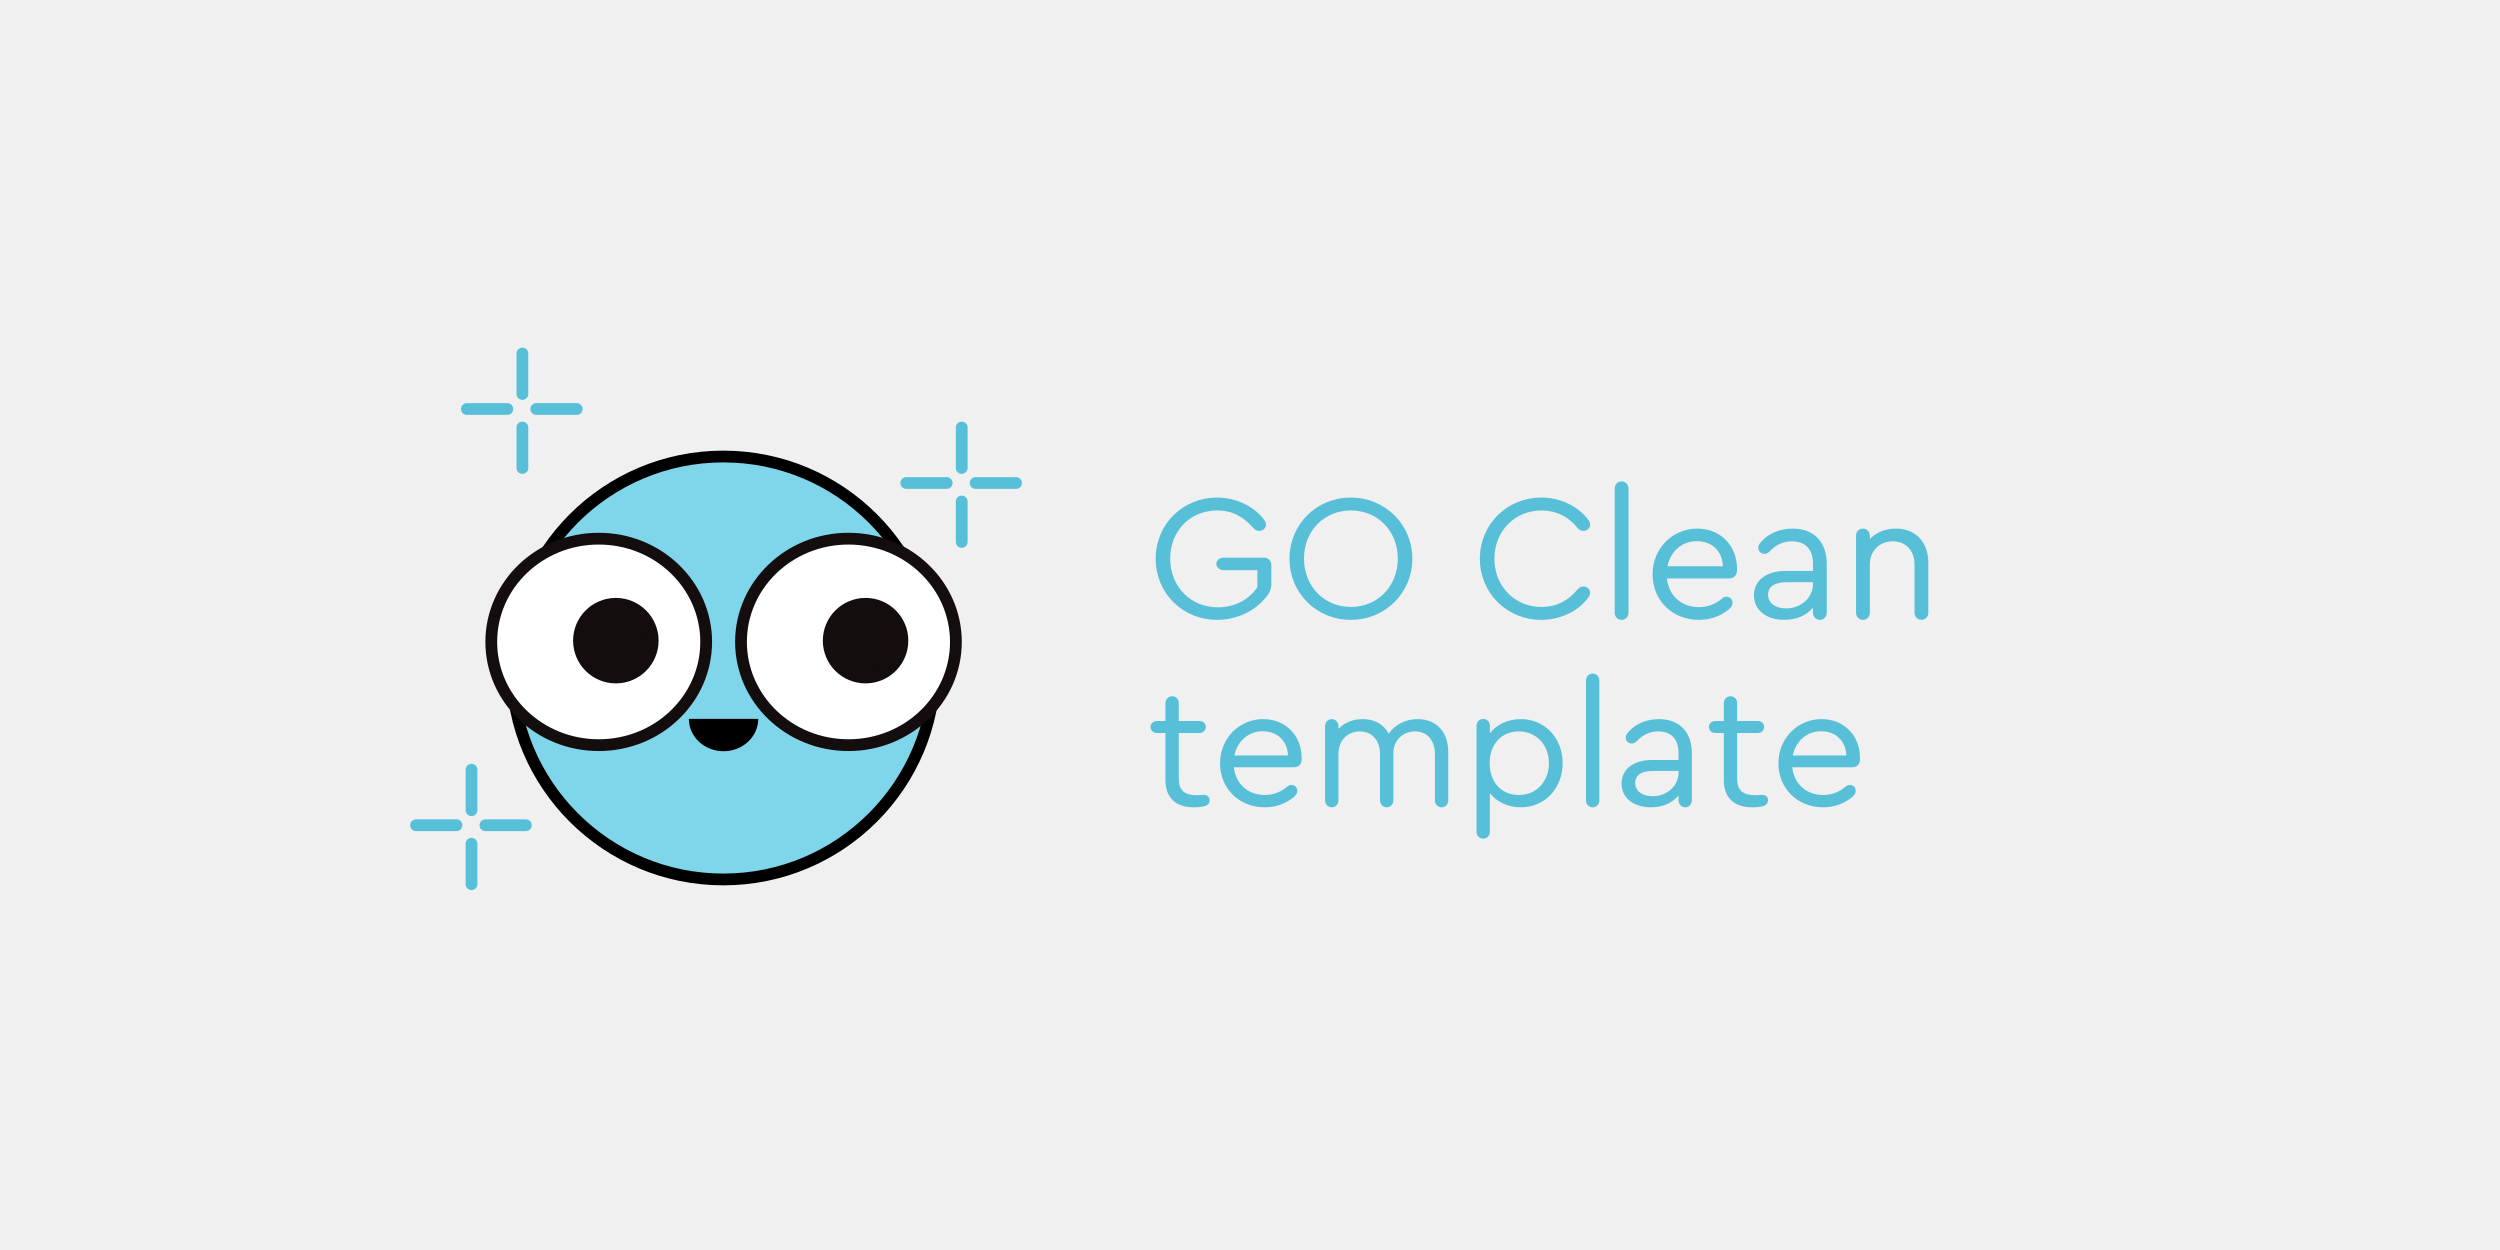
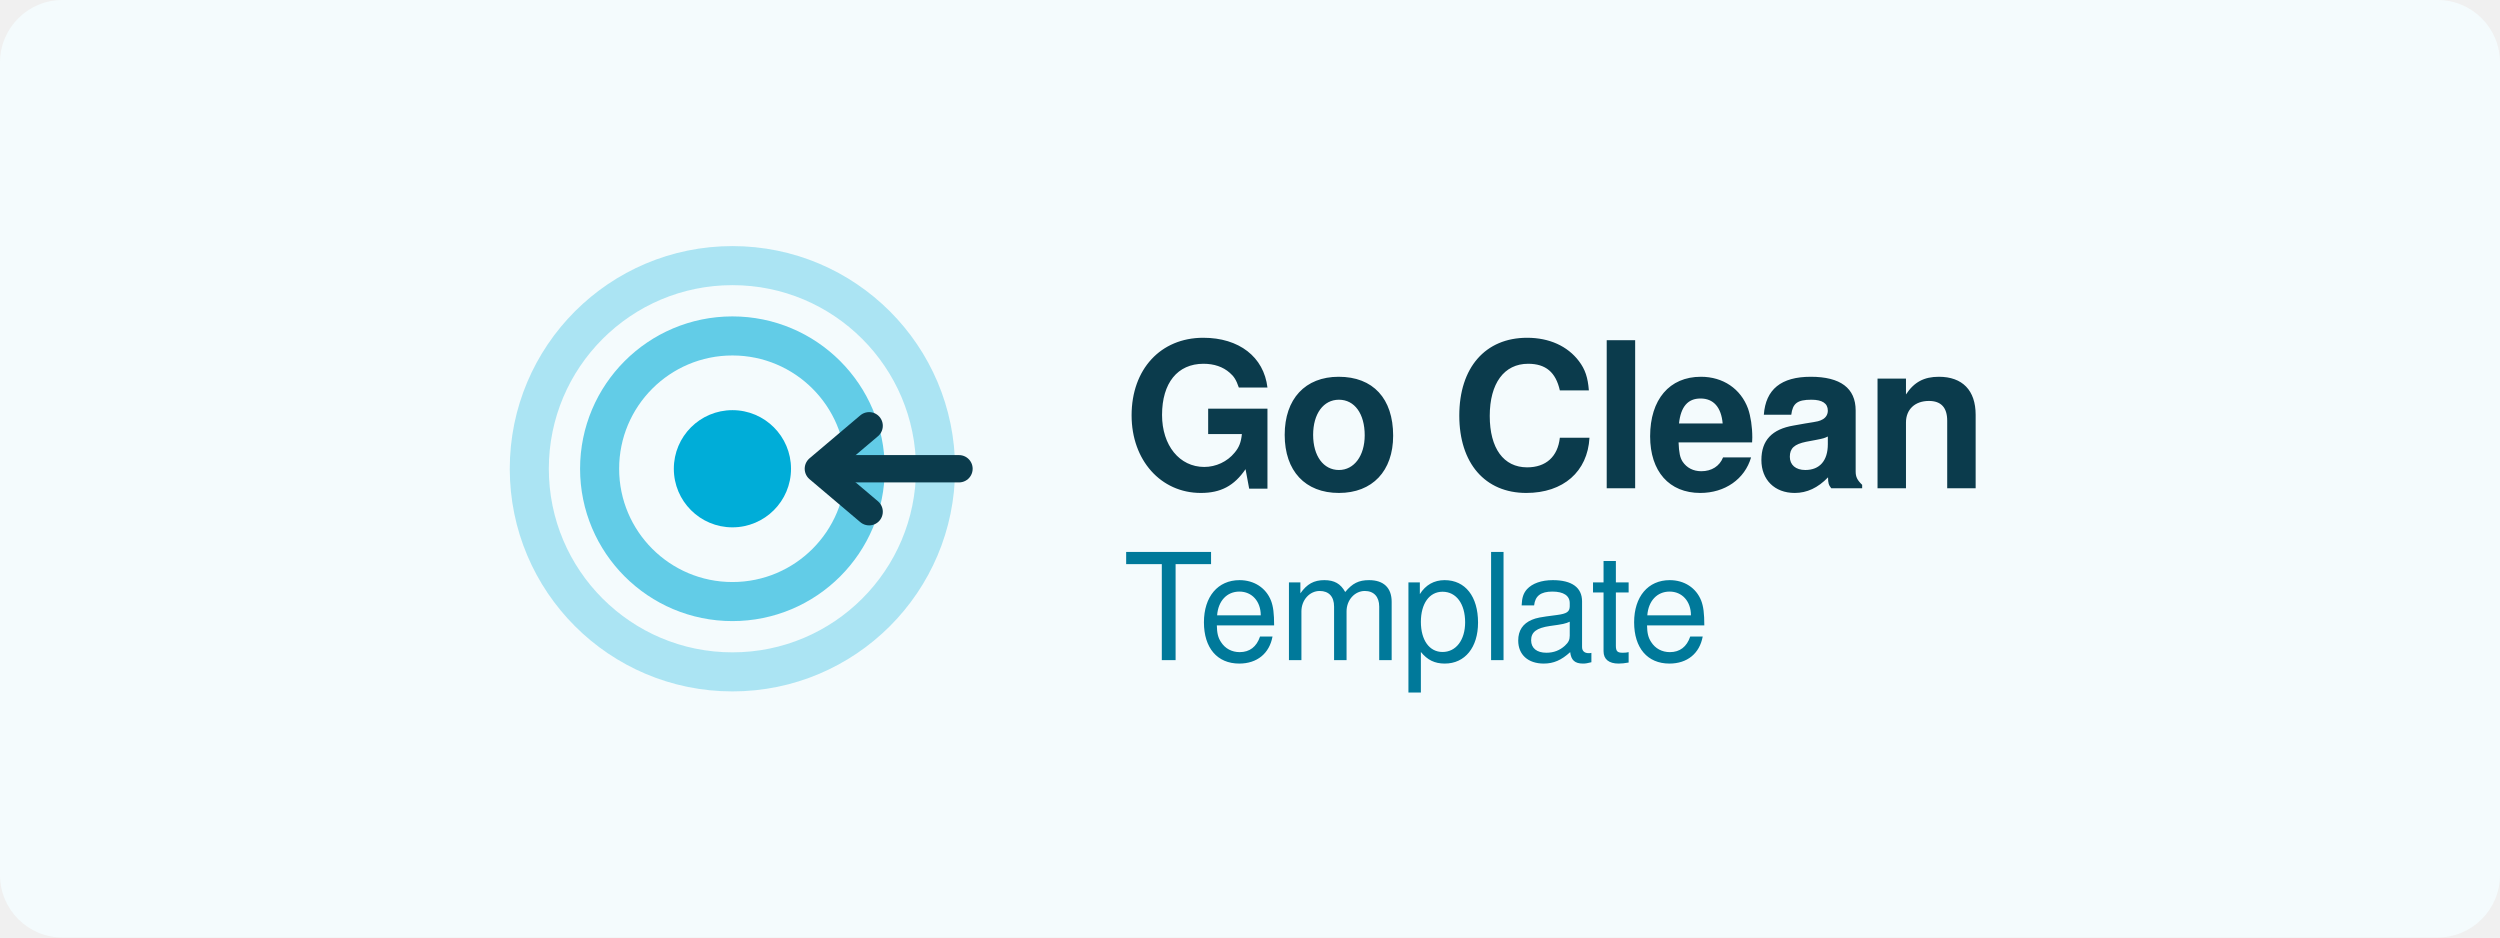
- <svg xmlns="http://www.w3.org/2000/svg" width="1280" height="640" viewBox="0 0 1280 640" fill="none">
-   <path d="M623.204 317.373C633.764 317.373 643.865 312.323 649.466 304.059C650.476 302.498 650.935 300.937 650.935 299.1V289.275C650.935 287.071 649.282 285.51 647.17 285.51H626.51C624.398 285.51 622.745 286.887 622.745 288.724C622.745 290.469 624.398 291.938 626.51 291.938H643.773V300.661C639.457 307.089 632.019 310.945 623.571 310.945C609.522 310.945 599.146 300.294 599.146 285.969C599.146 271.828 609.339 261.36 623.204 261.36C630.55 261.36 635.968 264.023 641.477 270.084C642.671 271.461 643.589 271.828 644.783 271.828C646.711 271.828 648.18 270.267 648.18 268.614C648.18 267.696 647.813 266.962 647.078 265.951C642.028 259.156 632.662 254.749 623.204 254.749C605.482 254.749 591.708 268.431 591.708 286.061C591.708 303.691 605.482 317.373 623.204 317.373ZM691.622 254.749C673.992 254.749 660.218 268.523 660.218 286.061C660.218 303.599 673.992 317.373 691.622 317.373C709.252 317.373 723.118 303.508 723.118 286.061C723.118 268.614 709.252 254.749 691.622 254.749ZM691.714 261.36C705.395 261.36 715.68 271.92 715.68 285.969C715.68 300.11 705.395 310.762 691.714 310.762C677.94 310.762 667.656 300.202 667.656 285.969C667.656 271.828 677.94 261.36 691.714 261.36ZM789.187 317.373C798.645 317.373 807.46 313.333 812.786 306.538C813.796 305.252 814.164 304.426 814.164 303.508C814.164 301.763 812.602 300.294 810.766 300.294C809.572 300.294 808.562 300.753 807.736 301.763C802.961 307.64 796.717 310.762 789.279 310.762C775.505 310.762 765.129 300.11 765.129 286.061C765.129 272.012 775.505 261.36 789.279 261.36C796.717 261.36 802.961 264.39 807.736 270.359C808.562 271.369 809.572 271.828 810.766 271.828C812.602 271.828 814.164 270.359 814.164 268.614C814.164 267.696 813.796 266.87 812.786 265.584C807.277 258.789 798.553 254.749 789.187 254.749C771.465 254.749 757.692 268.523 757.692 286.061C757.692 303.599 771.465 317.373 789.187 317.373ZM830.31 317.373C832.33 317.373 833.8 315.72 833.8 313.7V250.158C833.8 248.138 832.33 246.485 830.31 246.485C828.198 246.485 826.729 248.138 826.729 250.158V313.7C826.729 315.72 828.198 317.373 830.31 317.373ZM868.977 270.635C856.213 270.635 846.113 280.919 846.113 294.05C846.113 307.364 856.213 317.373 869.803 317.373C875.588 317.373 880.914 315.537 885.322 311.864C886.607 310.67 887.066 309.844 887.066 308.65C887.066 306.813 885.689 305.528 883.944 305.528C883.118 305.528 882.291 305.895 881.557 306.538C878.343 309.293 874.303 310.854 869.895 310.854C860.896 310.854 854.377 304.977 853.459 296.162H885.046C887.801 296.162 889.362 294.692 889.362 291.754V291.295C889.362 279.266 880.822 270.635 868.977 270.635ZM868.793 277.062C876.598 277.062 881.924 282.388 882.108 289.918H853.734C855.295 282.296 861.172 277.062 868.793 277.062ZM917.854 270.635C911.334 270.635 905.366 273.114 901.509 277.613C900.591 278.623 900.224 279.633 900.224 280.643C900.224 282.113 901.693 283.582 903.438 283.582C904.356 283.582 905.274 283.123 906.192 282.204C909.314 278.899 913.079 277.154 917.395 277.154C924.282 277.154 928.23 281.194 928.23 288.448V292.305H914.089C904.356 292.305 898.02 297.264 898.02 304.793C898.02 312.323 904.264 317.373 913.63 317.373C919.874 317.373 924.924 315.077 928.23 311.129V313.7C928.23 315.72 929.791 317.373 931.811 317.373C933.74 317.373 935.301 315.812 935.301 313.7V288.816C935.301 277.43 928.689 270.635 917.854 270.635ZM914.548 311.496C908.947 311.496 905.274 308.742 905.274 304.518C905.274 300.294 908.58 298.09 914.916 298.09H928.23V299.192C928.23 305.987 922.078 311.496 914.548 311.496ZM970.682 270.635C965.265 270.635 960.582 272.655 957.368 275.96V274.307C957.368 272.287 955.807 270.635 953.878 270.635C951.767 270.635 950.297 272.287 950.297 274.307V313.7C950.297 315.72 951.767 317.373 953.878 317.373C955.807 317.373 957.368 315.812 957.368 313.7V289.091C957.368 282.113 962.235 277.154 969.121 277.154C975.733 277.154 980.232 281.837 980.232 289.091V313.7C980.232 315.72 981.701 317.373 983.813 317.373C985.742 317.373 987.303 315.812 987.303 313.7V288.265C987.303 277.521 980.875 270.635 970.682 270.635ZM616.221 406.952C615.245 406.952 614.18 407.129 612.672 407.129C606.462 407.129 603.535 404.556 603.535 398.879V375.282H614.269C615.955 375.282 617.374 373.951 617.374 372.177C617.374 370.491 615.955 369.16 614.269 369.16H603.535V360.023C603.535 357.983 602.116 356.475 600.164 356.475C598.212 356.475 596.704 358.072 596.704 360.023V369.16H592.269C590.494 369.16 589.075 370.491 589.075 372.177C589.075 373.951 590.494 375.282 592.269 375.282H596.704V399.322C596.704 408.371 601.849 413.339 611.253 413.339C613.648 413.339 615.422 413.161 616.842 412.718C618.439 412.274 619.326 411.21 619.326 409.613C619.326 408.016 618.084 406.952 616.221 406.952ZM646.746 368.185C634.415 368.185 624.657 378.12 624.657 390.806C624.657 403.669 634.415 413.339 647.544 413.339C653.133 413.339 658.278 411.565 662.537 408.016C663.779 406.863 664.222 406.065 664.222 404.911C664.222 403.137 662.891 401.895 661.206 401.895C660.407 401.895 659.609 402.25 658.899 402.871C655.794 405.532 651.891 407.04 647.633 407.04C638.939 407.04 632.641 401.363 631.754 392.846H662.27C664.932 392.846 666.44 391.427 666.44 388.588V388.145C666.44 376.524 658.19 368.185 646.746 368.185ZM646.568 374.394C654.109 374.394 659.254 379.54 659.432 386.814H632.02C633.528 379.451 639.205 374.394 646.568 374.394ZM725.814 368.185C719.604 368.185 714.192 371.023 710.999 375.636C708.515 370.846 703.813 368.185 697.692 368.185C692.547 368.185 688.289 370.048 685.272 373.152V371.733C685.272 369.781 683.764 368.185 681.901 368.185C679.861 368.185 678.442 369.781 678.442 371.733V409.79C678.442 411.742 679.861 413.339 681.901 413.339C683.764 413.339 685.272 411.831 685.272 409.79V386.104C685.272 379.274 689.708 374.483 696.273 374.483C702.482 374.483 706.563 379.096 706.563 386.104V409.79C706.563 411.742 707.983 413.339 710.023 413.339C711.886 413.339 713.394 411.831 713.394 409.79V385.483C713.394 379.274 718.096 374.483 724.483 374.483C730.693 374.483 734.685 379.007 734.685 386.104V409.79C734.685 411.742 736.104 413.339 738.145 413.339C740.007 413.339 741.516 411.831 741.516 409.79V385.217C741.516 374.749 735.483 368.185 725.814 368.185ZM778.688 368.185C771.946 368.185 766.179 371.023 762.808 375.459V371.556C762.808 369.604 761.3 368.096 759.437 368.096C757.397 368.096 755.978 369.604 755.978 371.556V425.847C755.978 427.799 757.397 429.396 759.437 429.396C761.3 429.396 762.808 427.888 762.808 425.847V406.065C766.179 410.5 772.034 413.339 778.688 413.339C790.93 413.339 800.067 403.669 800.067 390.717C800.067 377.854 790.93 368.185 778.688 368.185ZM777.712 407.04C768.663 407.04 762.72 400.476 762.72 390.717C762.72 381.048 768.752 374.483 777.712 374.483C786.583 374.483 793.059 381.403 793.059 390.806C793.059 400.121 786.583 407.04 777.712 407.04ZM815.489 413.339C817.44 413.339 818.86 411.742 818.86 409.79V348.402C818.86 346.45 817.44 344.853 815.489 344.853C813.448 344.853 812.029 346.45 812.029 348.402V409.79C812.029 411.742 813.448 413.339 815.489 413.339ZM849.385 368.185C843.086 368.185 837.32 370.58 833.594 374.927C832.707 375.903 832.352 376.878 832.352 377.854C832.352 379.274 833.771 380.693 835.457 380.693C836.344 380.693 837.231 380.249 838.118 379.362C841.135 376.169 844.772 374.483 848.941 374.483C855.595 374.483 859.409 378.386 859.409 385.395V389.121H845.748C836.344 389.121 830.223 393.911 830.223 401.185C830.223 408.46 836.255 413.339 845.304 413.339C851.336 413.339 856.216 411.121 859.409 407.306V409.79C859.409 411.742 860.917 413.339 862.869 413.339C864.732 413.339 866.24 411.831 866.24 409.79V385.75C866.24 374.749 859.853 368.185 849.385 368.185ZM846.191 407.661C840.78 407.661 837.231 405 837.231 400.919C837.231 396.839 840.425 394.709 846.546 394.709H859.409V395.774C859.409 402.339 853.465 407.661 846.191 407.661ZM902.108 406.952C901.132 406.952 900.067 407.129 898.559 407.129C892.35 407.129 889.422 404.556 889.422 398.879V375.282H900.156C901.842 375.282 903.261 373.951 903.261 372.177C903.261 370.491 901.842 369.16 900.156 369.16H889.422V360.023C889.422 357.983 888.003 356.475 886.051 356.475C884.099 356.475 882.591 358.072 882.591 360.023V369.16H878.156C876.381 369.16 874.962 370.491 874.962 372.177C874.962 373.951 876.381 375.282 878.156 375.282H882.591V399.322C882.591 408.371 887.737 413.339 897.14 413.339C899.535 413.339 901.309 413.161 902.729 412.718C904.326 412.274 905.213 411.21 905.213 409.613C905.213 408.016 903.971 406.952 902.108 406.952ZM932.633 368.185C920.302 368.185 910.544 378.12 910.544 390.806C910.544 403.669 920.302 413.339 933.431 413.339C939.02 413.339 944.165 411.565 948.424 408.016C949.666 406.863 950.109 406.065 950.109 404.911C950.109 403.137 948.778 401.895 947.093 401.895C946.295 401.895 945.496 402.25 944.786 402.871C941.682 405.532 937.778 407.04 933.52 407.04C924.826 407.04 918.528 401.363 917.641 392.846H948.157C950.819 392.846 952.327 391.427 952.327 388.588V388.145C952.327 376.524 944.077 368.185 932.633 368.185ZM932.456 374.394C939.996 374.394 945.141 379.54 945.319 386.814H917.907C919.415 379.451 925.092 374.394 932.456 374.394Z" fill="#58BFD9" />
-   <circle cx="370.34" cy="342.01" r="108.272" fill="#7FD5EA" stroke="black" stroke-width="6.027" />
-   <path d="M361.56 328.659C361.56 357.747 337.038 381.521 306.545 381.521C276.053 381.521 251.531 357.747 251.531 328.659C251.531 299.57 276.053 275.797 306.545 275.797C337.038 275.797 361.56 299.57 361.56 328.659Z" fill="white" stroke="#140D0D" stroke-width="6.027" />
-   <circle cx="315.311" cy="328.01" r="18.871" fill="#140D0D" stroke="#140D0D" stroke-width="6.027" />
-   <path d="M489.421 328.659C489.421 357.747 464.898 381.521 434.406 381.521C403.914 381.521 379.391 357.747 379.391 328.659C379.391 299.57 403.914 275.797 434.406 275.797C464.898 275.797 489.421 299.57 489.421 328.659Z" fill="white" stroke="#140D0D" stroke-width="6.027" />
-   <circle cx="443.172" cy="328.01" r="18.871" fill="#140D0D" stroke="#140D0D" stroke-width="6.027" />
-   <path d="M352.699 368.055C352.699 372.451 354.57 376.667 357.901 379.775C361.231 382.884 365.748 384.63 370.458 384.63C375.168 384.63 379.685 382.884 383.015 379.775C386.345 376.667 388.216 372.451 388.216 368.055L370.458 368.055L352.699 368.055Z" fill="black" />
-   <path d="M492.399 218.885V239.603" stroke="#58BFD9" stroke-width="6.027" stroke-linecap="round" stroke-linejoin="round" />
-   <path d="M463.986 247.298L484.704 247.298" stroke="#58BFD9" stroke-width="6.027" stroke-linecap="round" stroke-linejoin="round" />
-   <path d="M492.399 256.769V277.487" stroke="#58BFD9" stroke-width="6.027" stroke-linecap="round" stroke-linejoin="round" />
-   <path d="M499.503 247.298L520.221 247.298" stroke="#58BFD9" stroke-width="6.027" stroke-linecap="round" stroke-linejoin="round" />
-   <path d="M241.413 394.101V414.819" stroke="#58BFD9" stroke-width="6.027" stroke-linecap="round" stroke-linejoin="round" />
-   <path d="M213 422.515L233.718 422.515" stroke="#58BFD9" stroke-width="6.027" stroke-linecap="round" stroke-linejoin="round" />
-   <path d="M241.413 431.986V452.704" stroke="#58BFD9" stroke-width="6.027" stroke-linecap="round" stroke-linejoin="round" />
-   <path d="M248.517 422.515L269.235 422.515" stroke="#58BFD9" stroke-width="6.027" stroke-linecap="round" stroke-linejoin="round" />
-   <path d="M267.46 181V201.718" stroke="#58BFD9" stroke-width="6.027" stroke-linecap="round" stroke-linejoin="round" />
-   <path d="M239.047 209.414L259.765 209.414" stroke="#58BFD9" stroke-width="6.027" stroke-linecap="round" stroke-linejoin="round" />
-   <path d="M267.46 218.885V239.603" stroke="#58BFD9" stroke-width="6.027" stroke-linecap="round" stroke-linejoin="round" />
-   <path d="M274.564 209.414L295.282 209.414" stroke="#58BFD9" stroke-width="6.027" stroke-linecap="round" stroke-linejoin="round" />
+ <svg xmlns="http://www.w3.org/2000/svg" width="1280" height="480" viewBox="0 0 1280 480" role="img" aria-label="Go Clean Template">
+   <rect width="1280" height="480" rx="32" fill="#F4FBFD" />
+   <g transform="translate(255 120) scale(2)">
+     <circle cx="60" cy="60" r="52" fill="none" stroke="#00ADD8" stroke-opacity="0.3" stroke-width="10" />
+     <circle cx="60" cy="60" r="34" fill="none" stroke="#00ADD8" stroke-opacity="0.6" stroke-width="10" />
+     <circle cx="60" cy="60" r="15" fill="#00ADD8" />
+     <path d="M118 60H86" stroke="#0B3B4C" stroke-width="7" stroke-linecap="round" />
+     <path d="M95 49 82 60l13 11" fill="none" stroke="#0B3B4C" stroke-width="7" stroke-linecap="round" stroke-linejoin="round" />
+   </g>
+   <g font-family="ui-sans-serif, system-ui, -apple-system, 'Segoe UI', Helvetica, Arial, sans-serif" fill="#0B3B4C">
+     <text x="575" y="250" font-size="104" font-weight="800" letter-spacing="-2">Go Clean</text>
+     <text x="575" y="338" font-size="76" font-weight="400" fill="#00799A" letter-spacing="-1">Template</text>
+   </g>
</svg>
